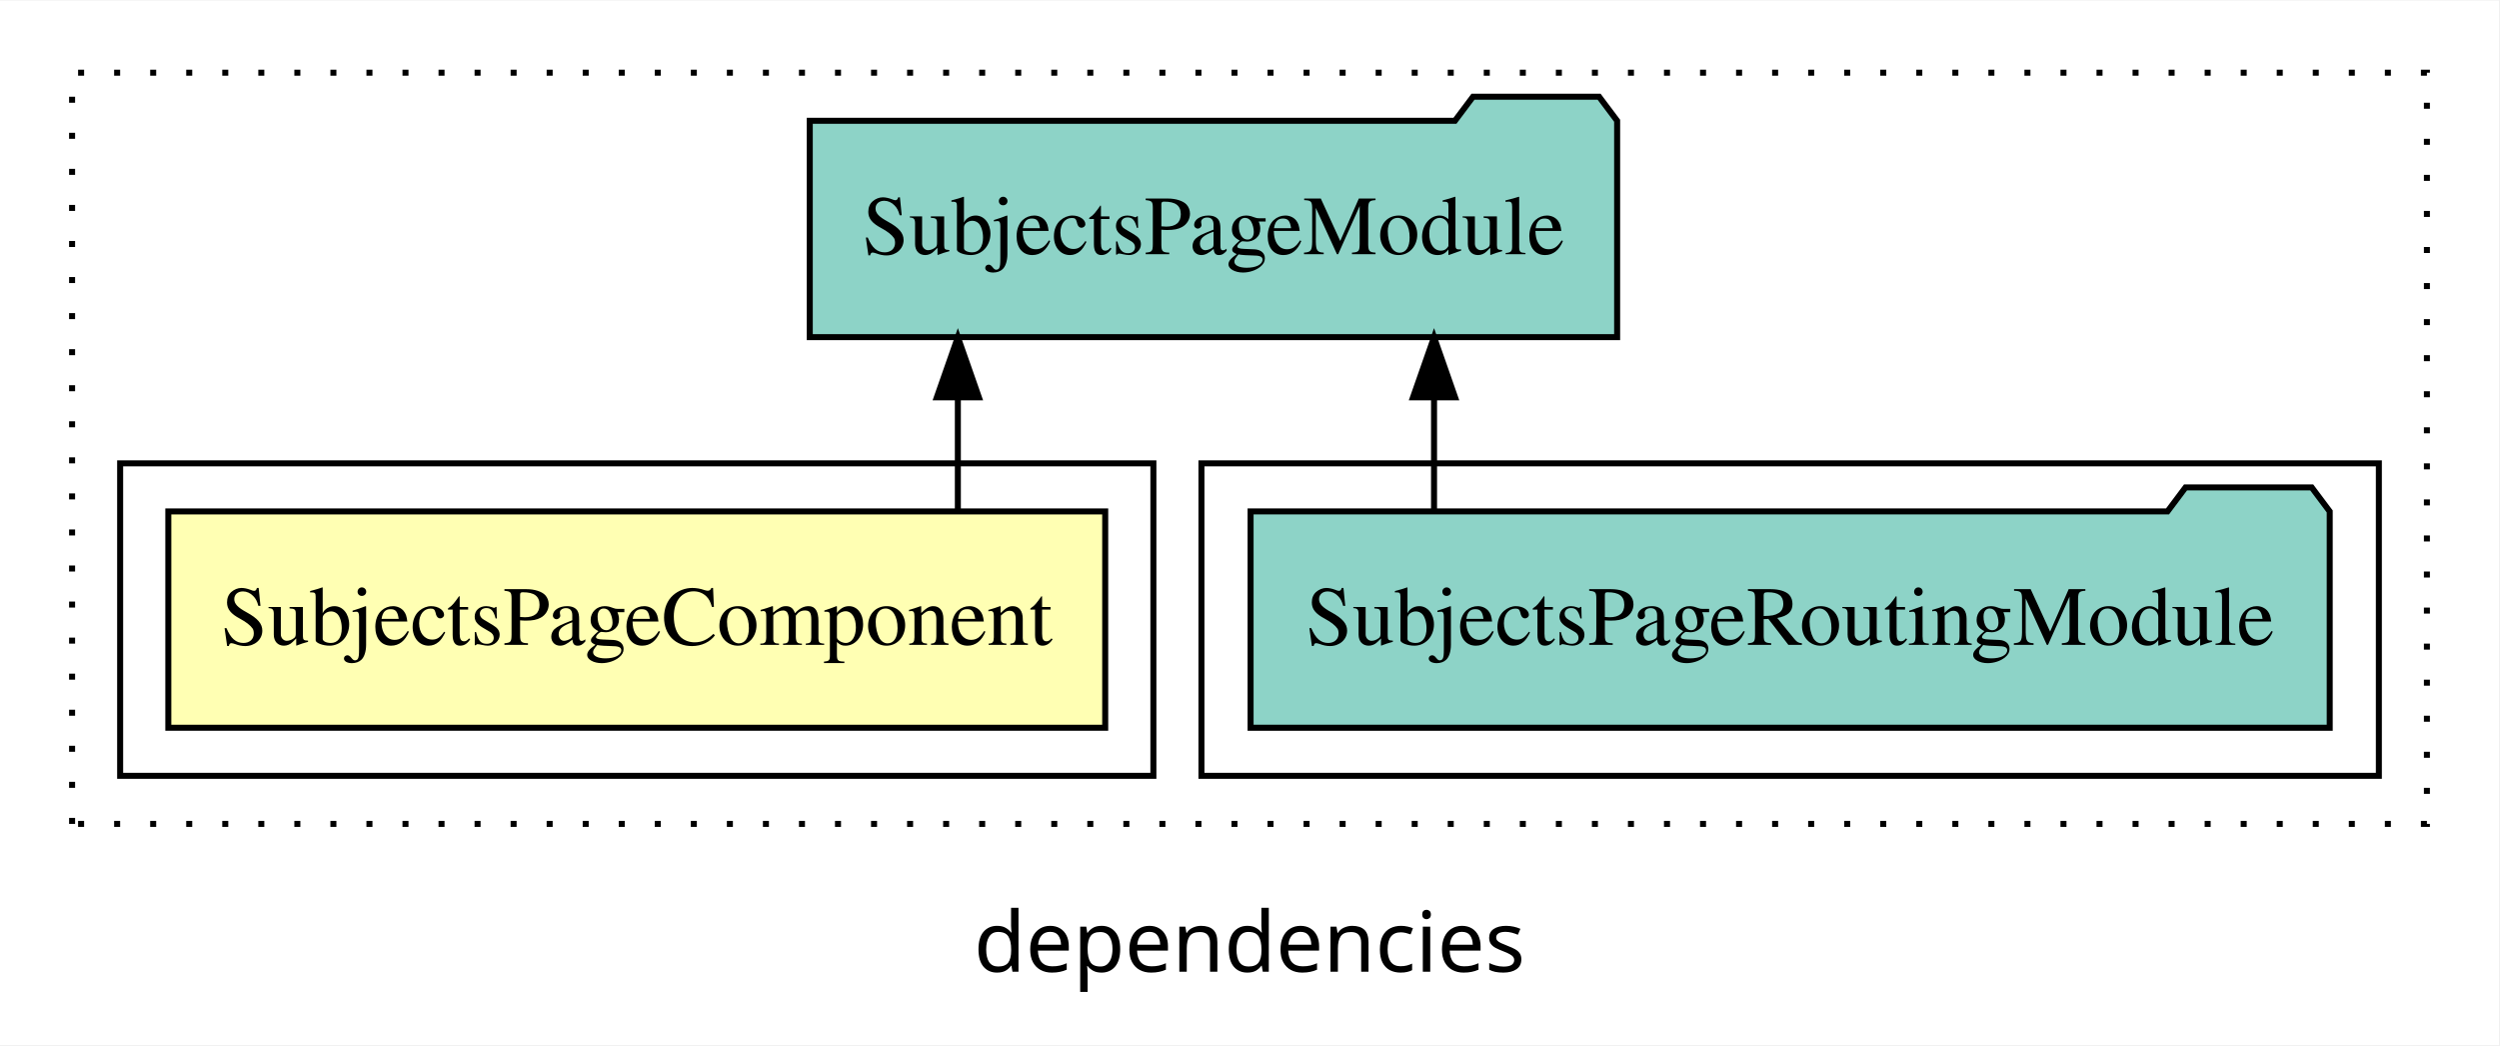
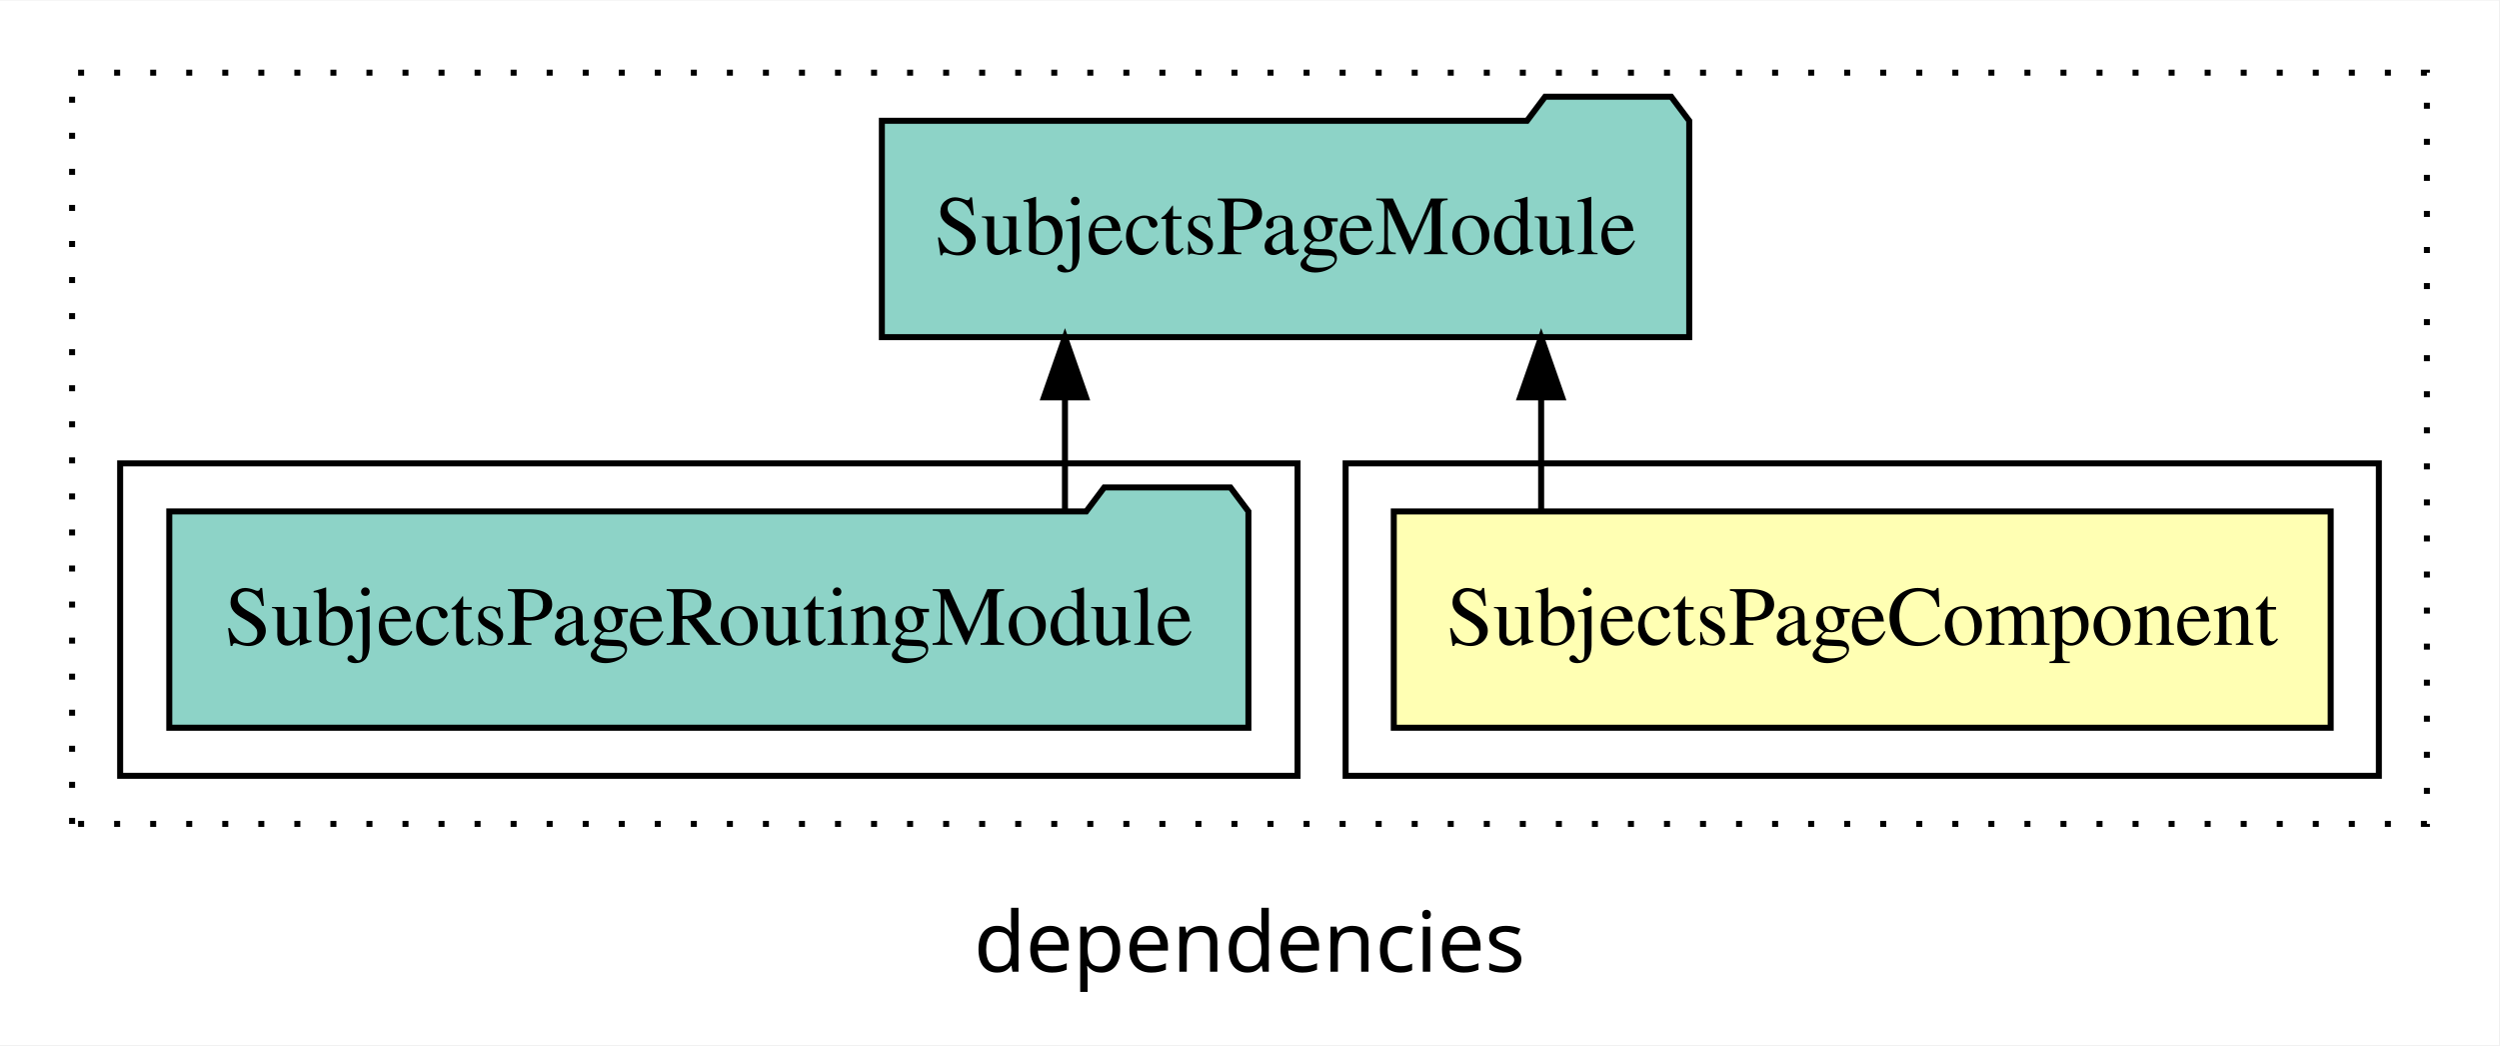
<svg xmlns="http://www.w3.org/2000/svg" width="416pt" height="174pt" viewBox="0.00 0.00 416.00 173.80">
  <g id="graph0" class="graph" transform="scale(1 1) rotate(0) translate(4 169.8)">
    <polygon fill="white" stroke="transparent" points="-4,4 -4,-169.8 412,-169.8 412,4 -4,4" />
    <text text-anchor="middle" x="204" y="-8.2" font-family="sans-serif" font-size="14.00">dependencies</text>
    <g id="clust1" class="cluster">
      <polygon fill="none" stroke="black" stroke-dasharray="1,5" points="8,-32.8 8,-157.8 400,-157.8 400,-32.8 8,-32.8" />
    </g>
+     <g id="clust2" class="cluster">
+       <polygon fill="none" stroke="black" points="220,-40.8 220,-92.8 392,-92.8 392,-40.8 220,-40.8" />
+     </g>
    <g id="clust4" class="cluster">
-       <polygon fill="none" stroke="black" points="196,-40.8 196,-92.8 392,-92.8 392,-40.8 196,-40.8" />
-     </g>
-     <g id="clust2" class="cluster">
-       <polygon fill="none" stroke="black" points="16,-40.8 16,-92.8 188,-92.8 188,-40.8 16,-40.8" />
+       <polygon fill="none" stroke="black" points="16,-40.8 16,-92.8 212,-92.8 212,-40.8 16,-40.8" />
    </g>
    <g id="node1" class="node">
-       <polygon fill="#ffffb3" stroke="black" points="179.98,-84.8 24.02,-84.8 24.02,-48.8 179.98,-48.8 179.98,-84.8" />
-       <text text-anchor="middle" x="102" y="-62.6" font-family="Times,serif" font-size="14.00">SubjectsPageComponent</text>
+       <polygon fill="#ffffb3" stroke="black" points="383.98,-84.8 228.02,-84.8 228.02,-48.8 383.98,-48.8 383.98,-84.8" />
+       <text text-anchor="middle" x="306" y="-62.6" font-family="Times,serif" font-size="14.00">SubjectsPageComponent</text>
    </g>
    <g id="node2" class="node">
-       <polygon fill="#8dd3c7" stroke="black" points="265.2,-149.8 262.2,-153.8 241.2,-153.8 238.2,-149.8 130.8,-149.8 130.8,-113.8 265.2,-113.8 265.2,-149.8" />
-       <text text-anchor="middle" x="198" y="-127.6" font-family="Times,serif" font-size="14.00">SubjectsPageModule</text>
+       <polygon fill="#8dd3c7" stroke="black" points="277.2,-149.8 274.2,-153.8 253.2,-153.8 250.2,-149.8 142.8,-149.8 142.8,-113.8 277.2,-113.8 277.2,-149.8" />
+       <text text-anchor="middle" x="210" y="-127.6" font-family="Times,serif" font-size="14.00">SubjectsPageModule</text>
    </g>
    <g id="edge1" class="edge">
-       <path fill="none" stroke="black" d="M155.45,-84.91C155.45,-84.91 155.45,-103.79 155.45,-103.79" />
-       <polygon fill="black" stroke="black" points="151.95,-103.79 155.45,-113.79 158.95,-103.79 151.95,-103.79" />
+       <path fill="none" stroke="black" d="M252.55,-84.91C252.55,-84.91 252.55,-103.79 252.55,-103.79" />
+       <polygon fill="black" stroke="black" points="249.05,-103.79 252.55,-113.79 256.05,-103.79 249.05,-103.79" />
    </g>
    <g id="node3" class="node">
-       <polygon fill="#8dd3c7" stroke="black" points="383.82,-84.8 380.82,-88.8 359.82,-88.8 356.82,-84.8 204.18,-84.8 204.18,-48.8 383.82,-48.8 383.82,-84.8" />
-       <text text-anchor="middle" x="294" y="-62.6" font-family="Times,serif" font-size="14.00">SubjectsPageRoutingModule</text>
+       <polygon fill="#8dd3c7" stroke="black" points="203.82,-84.8 200.82,-88.8 179.82,-88.8 176.82,-84.8 24.18,-84.8 24.18,-48.8 203.82,-48.8 203.82,-84.8" />
+       <text text-anchor="middle" x="114" y="-62.6" font-family="Times,serif" font-size="14.00">SubjectsPageRoutingModule</text>
    </g>
    <g id="edge2" class="edge">
-       <path fill="none" stroke="black" d="M234.72,-84.91C234.72,-84.91 234.72,-103.79 234.72,-103.79" />
-       <polygon fill="black" stroke="black" points="231.22,-103.79 234.72,-113.79 238.22,-103.79 231.22,-103.79" />
+       <path fill="none" stroke="black" d="M173.28,-84.91C173.28,-84.91 173.28,-103.79 173.28,-103.79" />
+       <polygon fill="black" stroke="black" points="169.78,-103.79 173.28,-113.79 176.78,-103.79 169.78,-103.79" />
    </g>
  </g>
</svg>
